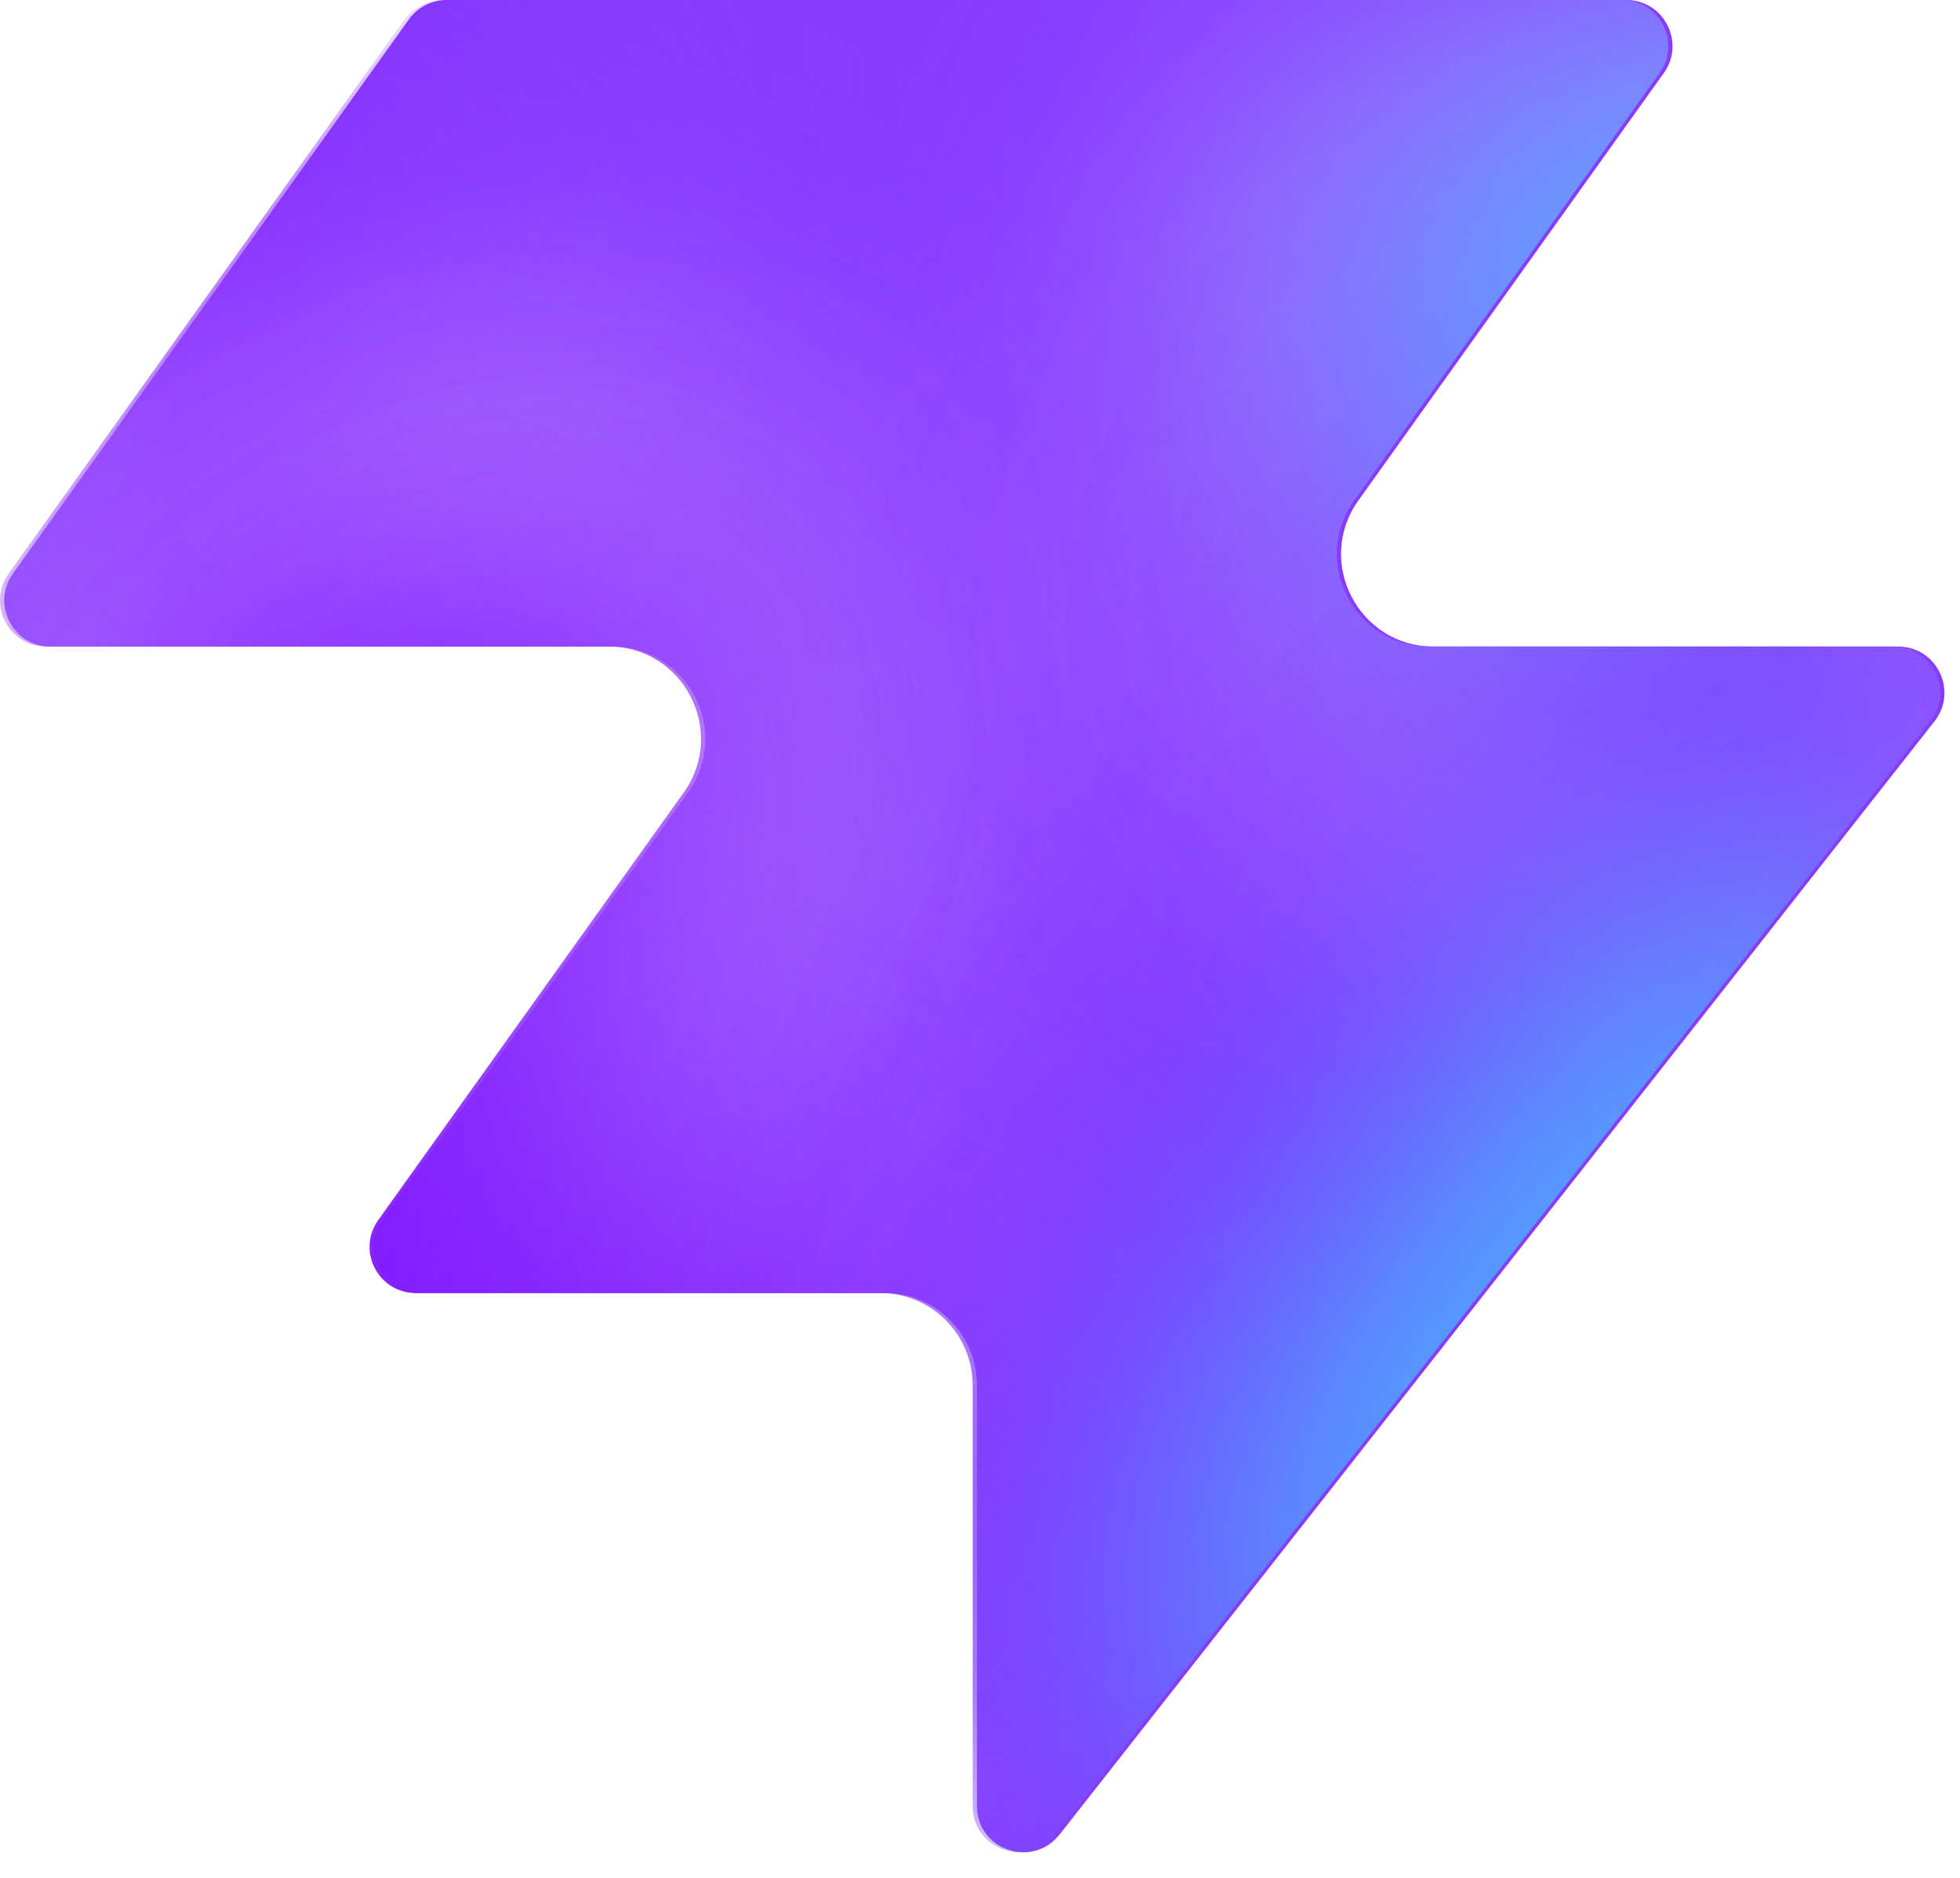
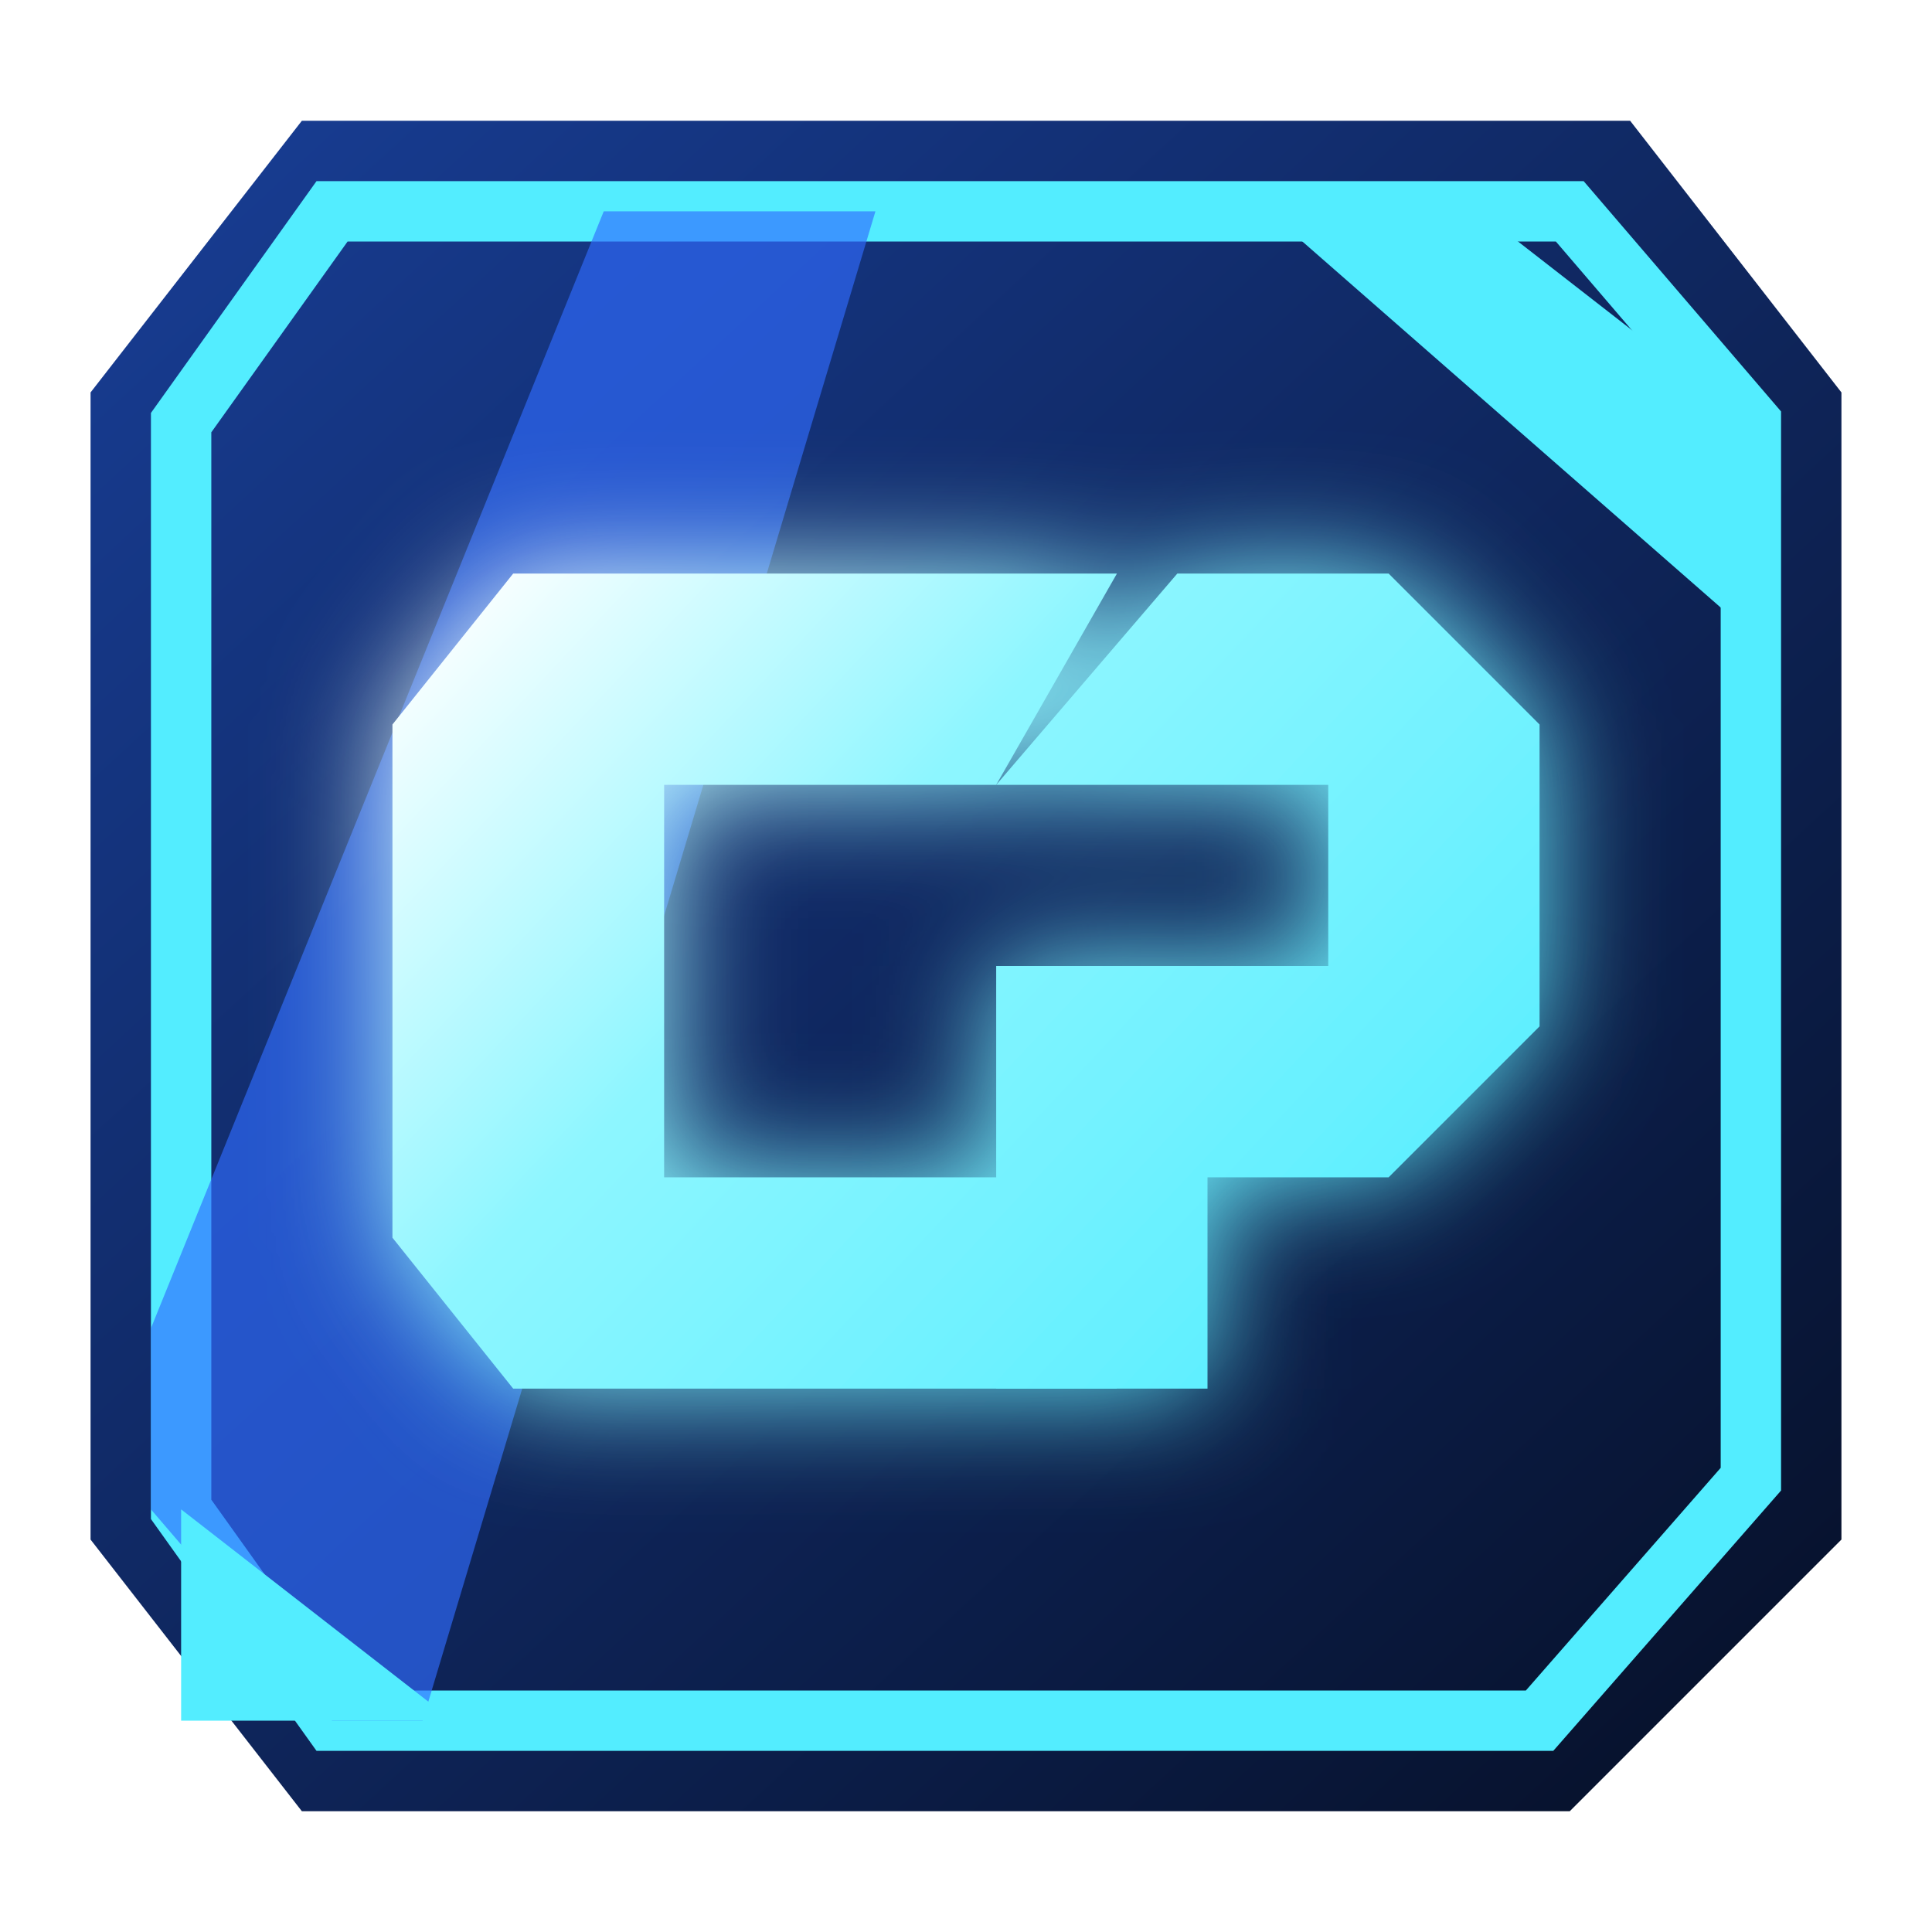
- <svg xmlns="http://www.w3.org/2000/svg" width="48" height="46" fill="none" viewBox="0 0 48 46">
-   <path fill="#863bff" d="M25.946 44.938c-.664.845-2.021.375-2.021-.698V33.937a2.26 2.26 0 0 0-2.262-2.262H10.287c-.92 0-1.456-1.04-.92-1.788l7.48-10.471c1.07-1.497 0-3.578-1.842-3.578H1.237c-.92 0-1.456-1.04-.92-1.788L10.013.474c.214-.297.556-.474.92-.474h28.894c.92 0 1.456 1.04.92 1.788l-7.48 10.471c-1.07 1.498 0 3.579 1.842 3.579h11.377c.943 0 1.473 1.088.89 1.83L25.947 44.94z" style="fill:#863bff;fill:color(display-p3 .525 .23 1);fill-opacity:1" />
-   <mask id="a" width="48" height="46" x="0" y="0" maskUnits="userSpaceOnUse" style="mask-type:alpha">
-     <path fill="#000" d="M25.842 44.938c-.664.844-2.021.375-2.021-.698V33.937a2.26 2.26 0 0 0-2.262-2.262H10.183c-.92 0-1.456-1.04-.92-1.788l7.48-10.471c1.07-1.498 0-3.579-1.842-3.579H1.133c-.92 0-1.456-1.04-.92-1.787L9.91.473c.214-.297.556-.474.92-.474h28.894c.92 0 1.456 1.04.92 1.788l-7.48 10.471c-1.07 1.498 0 3.578 1.842 3.578h11.377c.943 0 1.473 1.088.89 1.832L25.843 44.94z" style="fill:#000;fill-opacity:1" />
-   </mask>
-   <g mask="url(#a)">
-     <g filter="url(#b)">
-       <ellipse cx="5.508" cy="14.704" fill="#ede6ff" rx="5.508" ry="14.704" style="fill:#ede6ff;fill:color(display-p3 .927 .903 1);fill-opacity:1" transform="matrix(.00324 1 1 -.00324 -4.47 31.516)" />
-     </g>
-     <g filter="url(#c)">
-       <ellipse cx="10.399" cy="29.851" fill="#ede6ff" rx="10.399" ry="29.851" style="fill:#ede6ff;fill:color(display-p3 .927 .903 1);fill-opacity:1" transform="matrix(.00324 1 1 -.00324 -39.328 7.883)" />
-     </g>
-     <g filter="url(#d)">
-       <ellipse cx="5.508" cy="30.487" fill="#7e14ff" rx="5.508" ry="30.487" style="fill:#7e14ff;fill:color(display-p3 .492 .077 1);fill-opacity:1" transform="rotate(89.814 -25.913 -14.639)scale(1 -1)" />
-     </g>
-     <g filter="url(#e)">
-       <ellipse cx="5.508" cy="30.599" fill="#7e14ff" rx="5.508" ry="30.599" style="fill:#7e14ff;fill:color(display-p3 .492 .077 1);fill-opacity:1" transform="rotate(89.814 -32.644 -3.334)scale(1 -1)" />
-     </g>
-     <g filter="url(#f)">
-       <ellipse cx="5.508" cy="30.599" fill="#7e14ff" rx="5.508" ry="30.599" style="fill:#7e14ff;fill:color(display-p3 .492 .077 1);fill-opacity:1" transform="matrix(.00324 1 1 -.00324 -34.34 30.47)" />
-     </g>
-     <g filter="url(#g)">
-       <ellipse cx="14.072" cy="22.078" fill="#ede6ff" rx="14.072" ry="22.078" style="fill:#ede6ff;fill:color(display-p3 .927 .903 1);fill-opacity:1" transform="rotate(93.35 24.506 48.493)scale(-1 1)" />
-     </g>
-     <g filter="url(#h)">
-       <ellipse cx="3.47" cy="21.501" fill="#7e14ff" rx="3.47" ry="21.501" style="fill:#7e14ff;fill:color(display-p3 .492 .077 1);fill-opacity:1" transform="rotate(89.009 28.708 47.59)scale(-1 1)" />
-     </g>
-     <g filter="url(#i)">
-       <ellipse cx="3.47" cy="21.501" fill="#7e14ff" rx="3.47" ry="21.501" style="fill:#7e14ff;fill:color(display-p3 .492 .077 1);fill-opacity:1" transform="rotate(89.009 28.708 47.59)scale(-1 1)" />
-     </g>
-     <g filter="url(#j)">
-       <ellipse cx=".387" cy="8.972" fill="#7e14ff" rx="4.407" ry="29.108" style="fill:#7e14ff;fill:color(display-p3 .492 .077 1);fill-opacity:1" transform="rotate(39.51 .387 8.972)" />
-     </g>
-     <g filter="url(#k)">
-       <ellipse cx="47.523" cy="-6.092" fill="#7e14ff" rx="4.407" ry="29.108" style="fill:#7e14ff;fill:color(display-p3 .492 .077 1);fill-opacity:1" transform="rotate(37.892 47.523 -6.092)" />
-     </g>
-     <g filter="url(#l)">
-       <ellipse cx="41.412" cy="6.333" fill="#47bfff" rx="5.971" ry="9.665" style="fill:#47bfff;fill:color(display-p3 .28 .748 1);fill-opacity:1" transform="rotate(37.892 41.412 6.333)" />
-     </g>
-     <g filter="url(#m)">
-       <ellipse cx="-1.879" cy="38.332" fill="#7e14ff" rx="4.407" ry="29.108" style="fill:#7e14ff;fill:color(display-p3 .492 .077 1);fill-opacity:1" transform="rotate(37.892 -1.88 38.332)" />
-     </g>
-     <g filter="url(#n)">
-       <ellipse cx="-1.879" cy="38.332" fill="#7e14ff" rx="4.407" ry="29.108" style="fill:#7e14ff;fill:color(display-p3 .492 .077 1);fill-opacity:1" transform="rotate(37.892 -1.88 38.332)" />
-     </g>
-     <g filter="url(#o)">
-       <ellipse cx="35.651" cy="29.907" fill="#7e14ff" rx="4.407" ry="29.108" style="fill:#7e14ff;fill:color(display-p3 .492 .077 1);fill-opacity:1" transform="rotate(37.892 35.651 29.907)" />
-     </g>
-     <g filter="url(#p)">
-       <ellipse cx="38.418" cy="32.4" fill="#47bfff" rx="5.971" ry="15.297" style="fill:#47bfff;fill:color(display-p3 .28 .748 1);fill-opacity:1" transform="rotate(37.892 38.418 32.4)" />
-     </g>
-   </g>
+ <svg xmlns="http://www.w3.org/2000/svg" viewBox="0 0 64 64" role="img" aria-labelledby="title">
  <defs>
-     <filter id="b" width="60.045" height="41.654" x="-19.77" y="16.149" color-interpolation-filters="sRGB" filterUnits="userSpaceOnUse">
-       <feFlood flood-opacity="0" result="BackgroundImageFix" />
-       <feBlend in="SourceGraphic" in2="BackgroundImageFix" result="shape" />
-       <feGaussianBlur result="effect1_foregroundBlur_2002_17158" stdDeviation="7.659" />
-     </filter>
-     <filter id="c" width="90.34" height="51.437" x="-54.613" y="-7.533" color-interpolation-filters="sRGB" filterUnits="userSpaceOnUse">
-       <feFlood flood-opacity="0" result="BackgroundImageFix" />
-       <feBlend in="SourceGraphic" in2="BackgroundImageFix" result="shape" />
-       <feGaussianBlur result="effect1_foregroundBlur_2002_17158" stdDeviation="7.659" />
-     </filter>
-     <filter id="d" width="79.355" height="29.4" x="-49.64" y="2.03" color-interpolation-filters="sRGB" filterUnits="userSpaceOnUse">
-       <feFlood flood-opacity="0" result="BackgroundImageFix" />
-       <feBlend in="SourceGraphic" in2="BackgroundImageFix" result="shape" />
-       <feGaussianBlur result="effect1_foregroundBlur_2002_17158" stdDeviation="4.596" />
-     </filter>
-     <filter id="e" width="79.579" height="29.4" x="-45.045" y="20.029" color-interpolation-filters="sRGB" filterUnits="userSpaceOnUse">
-       <feFlood flood-opacity="0" result="BackgroundImageFix" />
-       <feBlend in="SourceGraphic" in2="BackgroundImageFix" result="shape" />
-       <feGaussianBlur result="effect1_foregroundBlur_2002_17158" stdDeviation="4.596" />
-     </filter>
-     <filter id="f" width="79.579" height="29.4" x="-43.513" y="21.178" color-interpolation-filters="sRGB" filterUnits="userSpaceOnUse">
-       <feFlood flood-opacity="0" result="BackgroundImageFix" />
-       <feBlend in="SourceGraphic" in2="BackgroundImageFix" result="shape" />
-       <feGaussianBlur result="effect1_foregroundBlur_2002_17158" stdDeviation="4.596" />
-     </filter>
-     <filter id="g" width="74.749" height="58.852" x="15.756" y="-17.901" color-interpolation-filters="sRGB" filterUnits="userSpaceOnUse">
-       <feFlood flood-opacity="0" result="BackgroundImageFix" />
-       <feBlend in="SourceGraphic" in2="BackgroundImageFix" result="shape" />
-       <feGaussianBlur result="effect1_foregroundBlur_2002_17158" stdDeviation="7.659" />
-     </filter>
-     <filter id="h" width="61.377" height="25.362" x="23.548" y="2.284" color-interpolation-filters="sRGB" filterUnits="userSpaceOnUse">
-       <feFlood flood-opacity="0" result="BackgroundImageFix" />
-       <feBlend in="SourceGraphic" in2="BackgroundImageFix" result="shape" />
-       <feGaussianBlur result="effect1_foregroundBlur_2002_17158" stdDeviation="4.596" />
-     </filter>
-     <filter id="i" width="61.377" height="25.362" x="23.548" y="2.284" color-interpolation-filters="sRGB" filterUnits="userSpaceOnUse">
-       <feFlood flood-opacity="0" result="BackgroundImageFix" />
-       <feBlend in="SourceGraphic" in2="BackgroundImageFix" result="shape" />
-       <feGaussianBlur result="effect1_foregroundBlur_2002_17158" stdDeviation="4.596" />
-     </filter>
-     <filter id="j" width="56.045" height="63.649" x="-27.636" y="-22.853" color-interpolation-filters="sRGB" filterUnits="userSpaceOnUse">
-       <feFlood flood-opacity="0" result="BackgroundImageFix" />
-       <feBlend in="SourceGraphic" in2="BackgroundImageFix" result="shape" />
-       <feGaussianBlur result="effect1_foregroundBlur_2002_17158" stdDeviation="4.596" />
-     </filter>
-     <filter id="k" width="54.814" height="64.646" x="20.116" y="-38.415" color-interpolation-filters="sRGB" filterUnits="userSpaceOnUse">
-       <feFlood flood-opacity="0" result="BackgroundImageFix" />
-       <feBlend in="SourceGraphic" in2="BackgroundImageFix" result="shape" />
-       <feGaussianBlur result="effect1_foregroundBlur_2002_17158" stdDeviation="4.596" />
-     </filter>
-     <filter id="l" width="33.541" height="35.313" x="24.641" y="-11.323" color-interpolation-filters="sRGB" filterUnits="userSpaceOnUse">
-       <feFlood flood-opacity="0" result="BackgroundImageFix" />
-       <feBlend in="SourceGraphic" in2="BackgroundImageFix" result="shape" />
-       <feGaussianBlur result="effect1_foregroundBlur_2002_17158" stdDeviation="4.596" />
-     </filter>
-     <filter id="m" width="54.814" height="64.646" x="-29.286" y="6.009" color-interpolation-filters="sRGB" filterUnits="userSpaceOnUse">
-       <feFlood flood-opacity="0" result="BackgroundImageFix" />
-       <feBlend in="SourceGraphic" in2="BackgroundImageFix" result="shape" />
-       <feGaussianBlur result="effect1_foregroundBlur_2002_17158" stdDeviation="4.596" />
-     </filter>
-     <filter id="n" width="54.814" height="64.646" x="-29.286" y="6.009" color-interpolation-filters="sRGB" filterUnits="userSpaceOnUse">
-       <feFlood flood-opacity="0" result="BackgroundImageFix" />
-       <feBlend in="SourceGraphic" in2="BackgroundImageFix" result="shape" />
-       <feGaussianBlur result="effect1_foregroundBlur_2002_17158" stdDeviation="4.596" />
-     </filter>
-     <filter id="o" width="54.814" height="64.646" x="8.244" y="-2.416" color-interpolation-filters="sRGB" filterUnits="userSpaceOnUse">
-       <feFlood flood-opacity="0" result="BackgroundImageFix" />
-       <feBlend in="SourceGraphic" in2="BackgroundImageFix" result="shape" />
-       <feGaussianBlur result="effect1_foregroundBlur_2002_17158" stdDeviation="4.596" />
-     </filter>
-     <filter id="p" width="39.409" height="43.623" x="18.713" y="10.588" color-interpolation-filters="sRGB" filterUnits="userSpaceOnUse">
-       <feFlood flood-opacity="0" result="BackgroundImageFix" />
-       <feBlend in="SourceGraphic" in2="BackgroundImageFix" result="shape" />
-       <feGaussianBlur result="effect1_foregroundBlur_2002_17158" stdDeviation="4.596" />
+     <linearGradient id="bg" x1="8" y1="6" x2="56" y2="58" gradientUnits="userSpaceOnUse">
+       <stop stop-color="#173b8f" />
+       <stop offset="1" stop-color="#07122d" />
+     </linearGradient>
+     <linearGradient id="mark" x1="17" y1="17" x2="48" y2="46" gradientUnits="userSpaceOnUse">
+       <stop stop-color="#ffffff" />
+       <stop offset="0.38" stop-color="#8df6ff" />
+       <stop offset="1" stop-color="#53edff" />
+     </linearGradient>
+     <filter id="glow" x="-40%" y="-40%" width="180%" height="180%">
+       <feGaussianBlur stdDeviation="2" result="blur" />
+       <feMerge>
+         <feMergeNode in="blur" />
+         <feMergeNode in="SourceGraphic" />
+       </feMerge>
    </filter>
  </defs>
+   <path fill="url(#bg)" d="M10 4h44l7 9v38l-9 9H10l-7-9V13z" />
+   <path fill="none" stroke="#53edff" stroke-width="2" d="M11 7h41l6 7v35l-7 8H11l-5-7V14z" />
+   <path fill="#2f6bff" opacity=".65" d="M5 44 20 7h9L14 57h-3l-6-7z" />
+   <path fill="#53edff" d="m49 7 9 7v7L42 7zM6 50l9 7H6z" />
+   <g fill="url(#mark)" filter="url(#glow)">
+     <path d="M17 19h20l-4 7H22v13h11l4 7H17l-4-5V24z" />
+     <path d="M39 19h7l5 5v10l-5 5h-6v7h-7V32h11v-6H33z" />
+   </g>
</svg>
